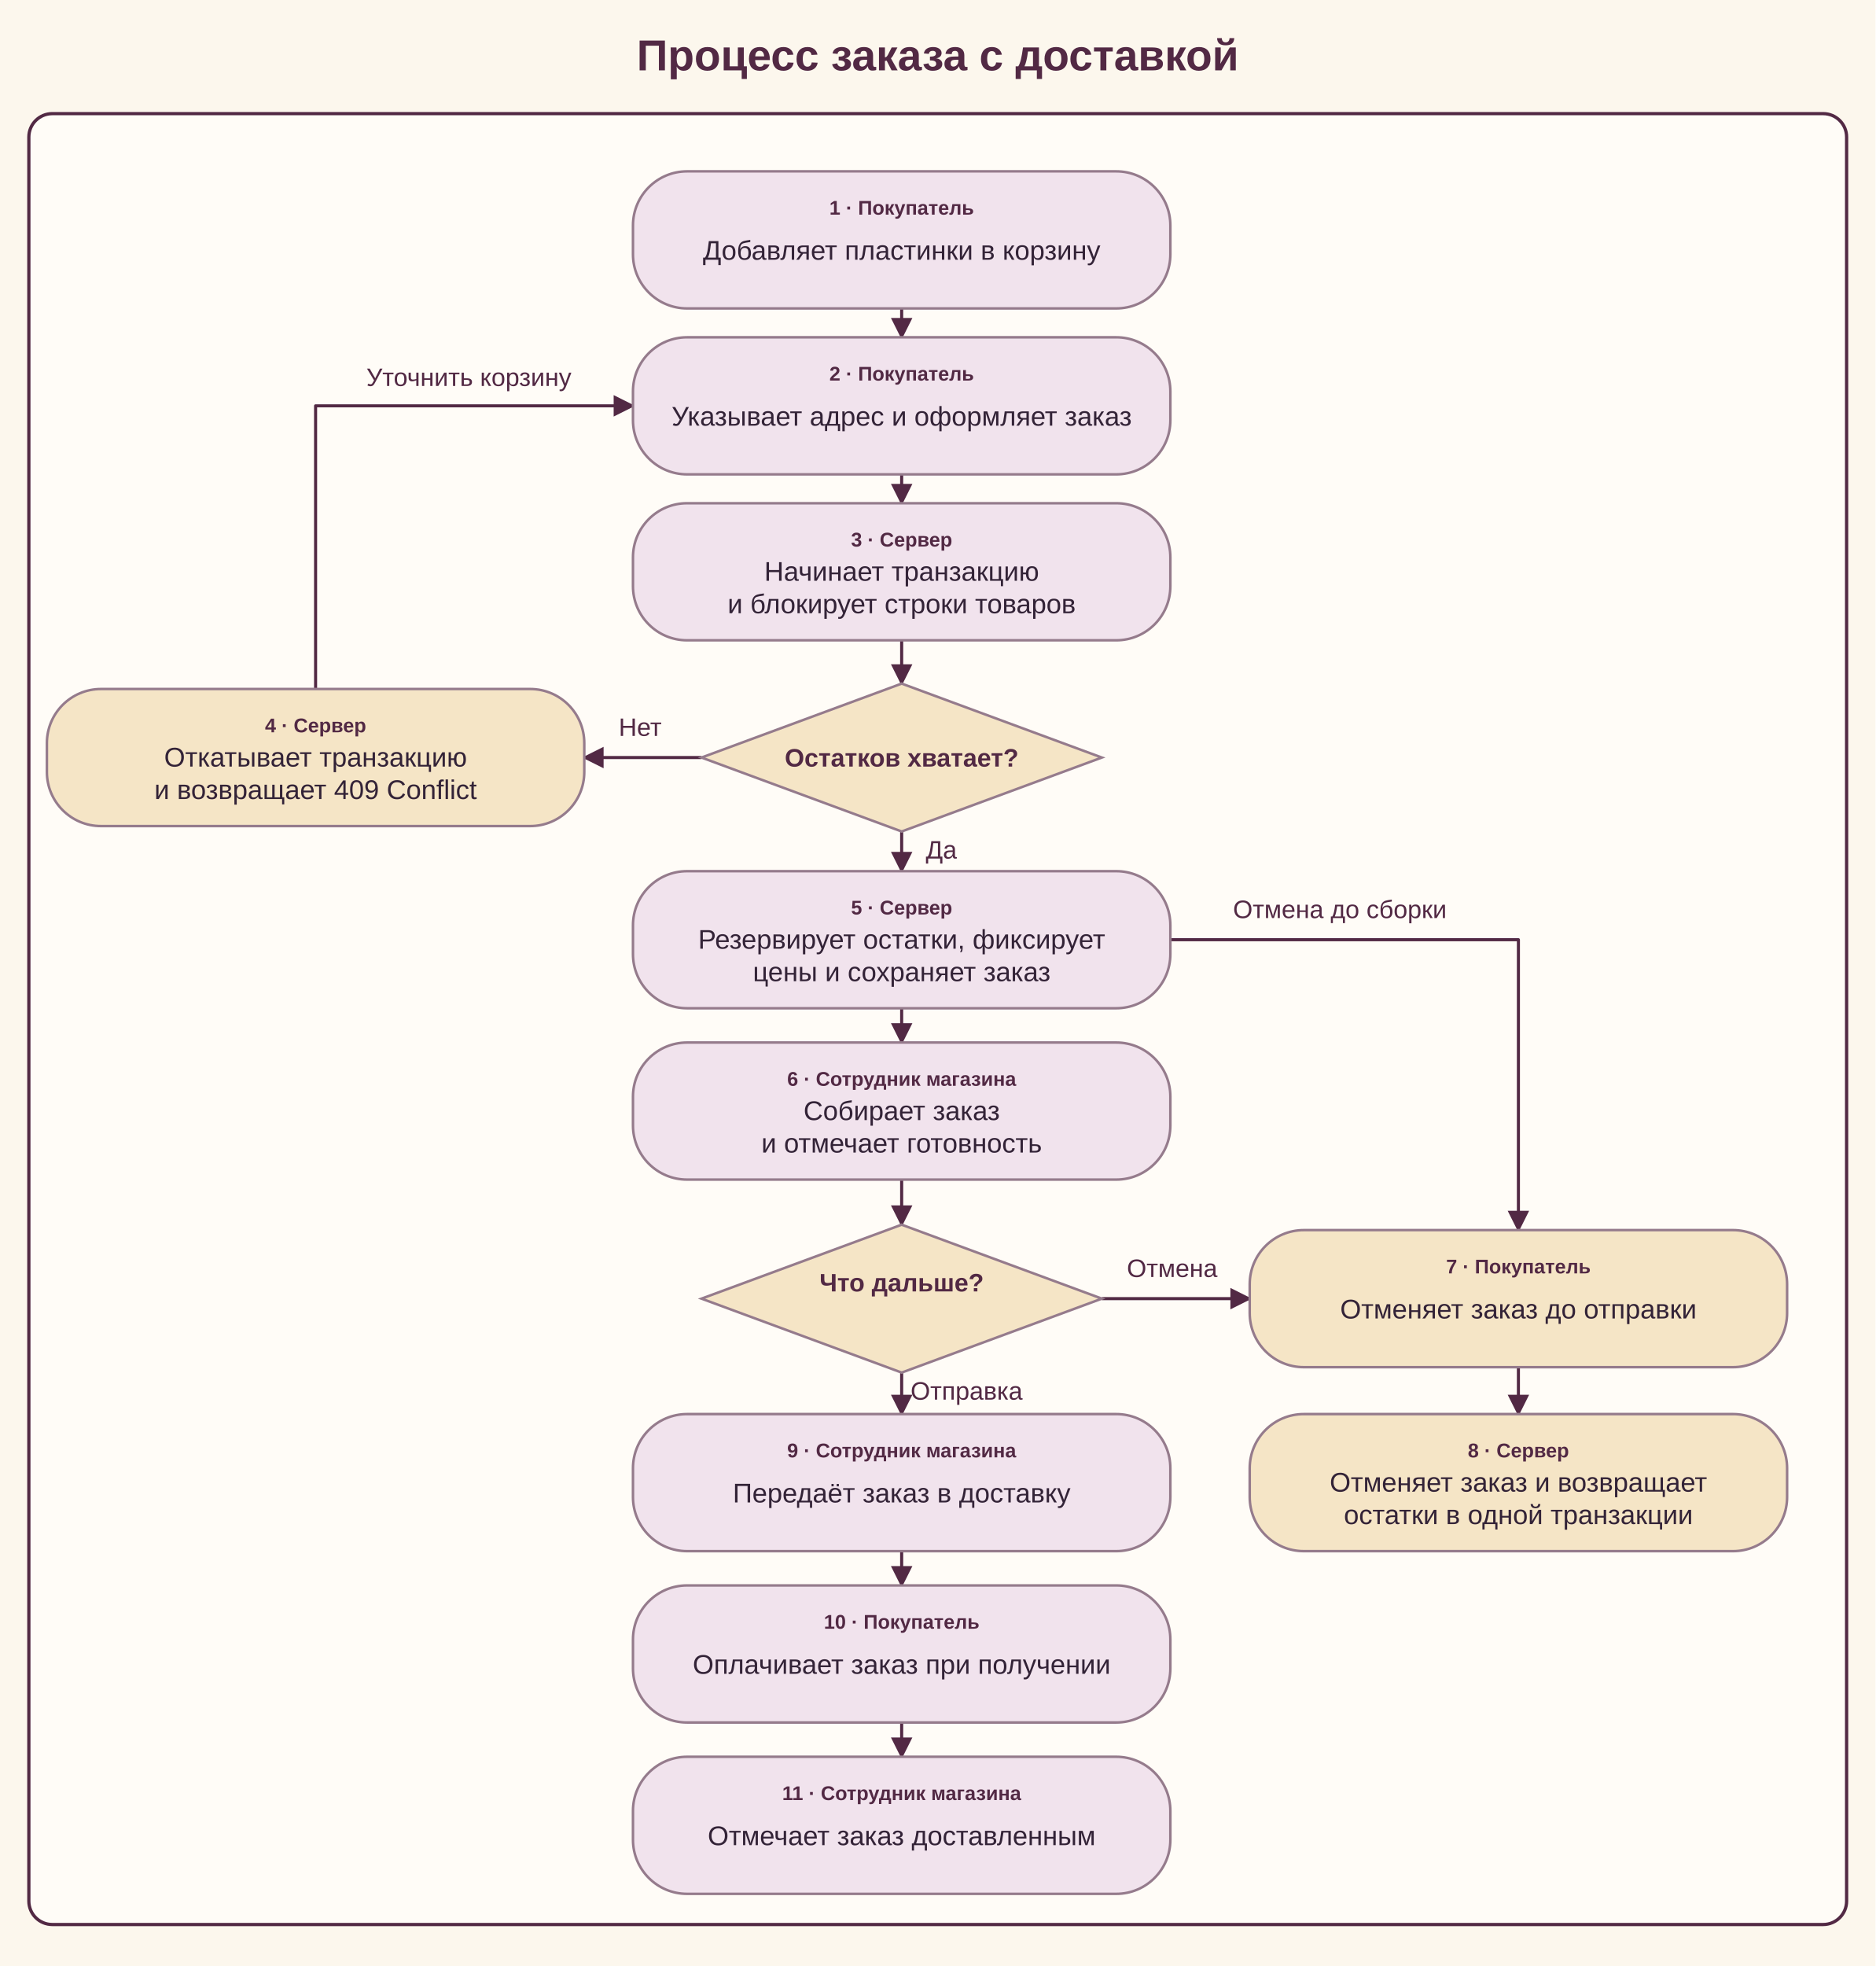
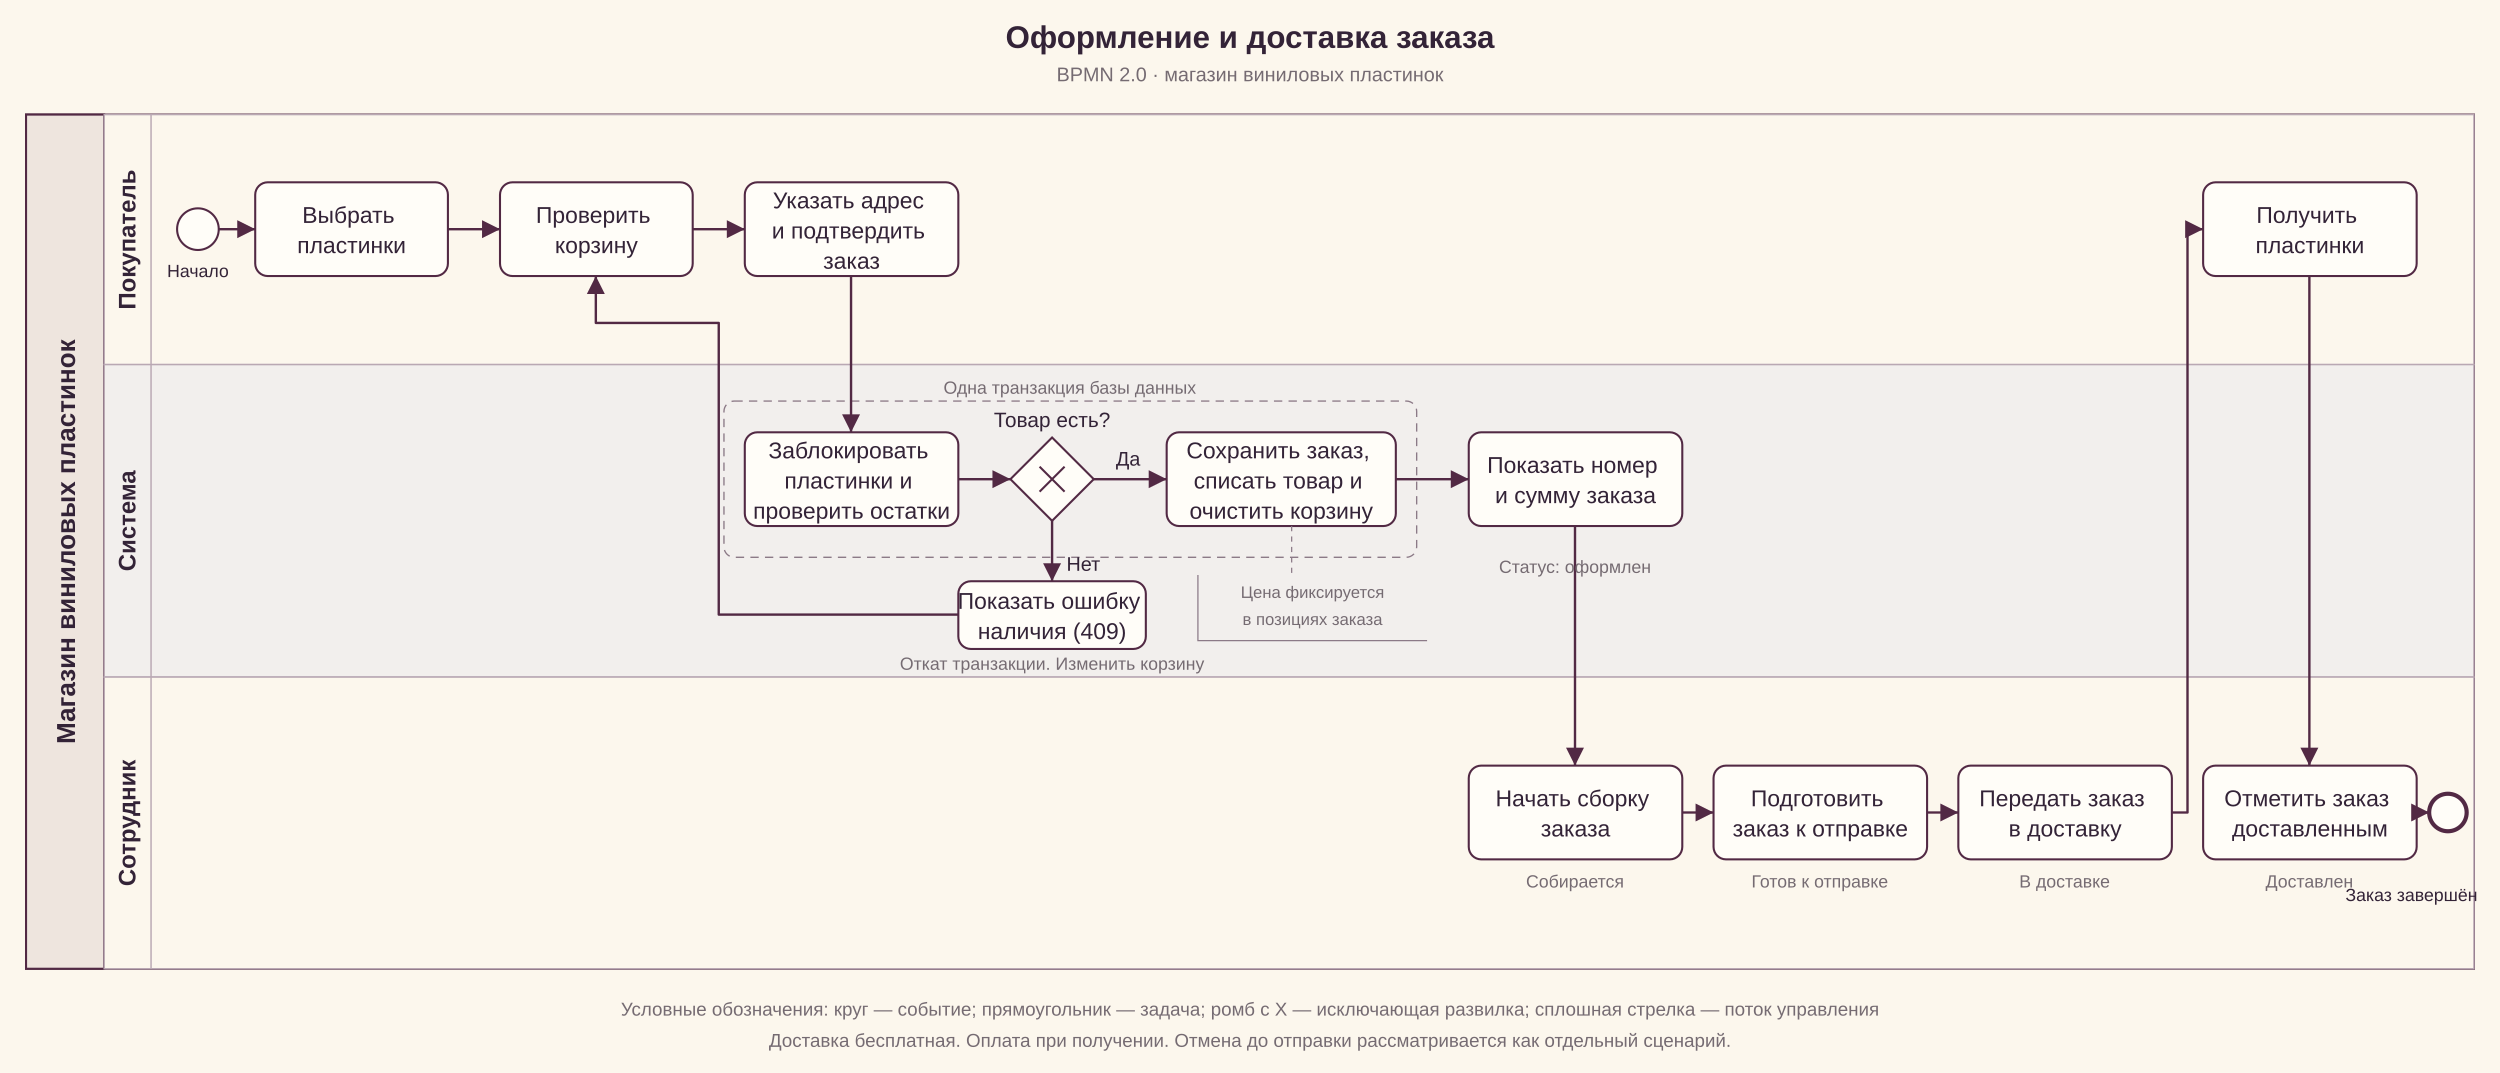
- <svg xmlns="http://www.w3.org/2000/svg" viewBox="0 0 1040 1090" width="1040" height="1090" role="img" aria-labelledby="title">
+ <svg xmlns="http://www.w3.org/2000/svg" width="2400" height="1030" viewBox="0 0 2400 1030" role="img" aria-labelledby="title desc">
  <defs>
-     <marker id="head" viewBox="0 0 10 10" refX="9" refY="5" markerWidth="7" markerHeight="7" orient="auto">
-       <path d="M0 0 L10 5 L0 10 Z" fill="#522944" />
+     <marker id="arrow" viewBox="0 0 12 12" refX="11" refY="6" markerWidth="9" markerHeight="9" orient="auto">
+       <path d="M1 1 L11 6 L1 11 Z" fill="#522944" />
    </marker>
  </defs>
-   <rect width="1040" height="1090" fill="#fcf7ed" />
+   <rect width="2400" height="1030" fill="#fcf7ed" />
  <g font-family="Arial, sans-serif" fill="#332337">
-     <text x="520" y="39" text-anchor="middle" font-size="24" font-weight="700" fill="#522944">Процесс заказа с доставкой</text>
-     <rect x="16" y="63" width="1008" height="1004" rx="13" fill="#fffcf7" stroke="#522944" stroke-width="1.8" />
-     <g fill="none" stroke="#522944" stroke-width="1.7" stroke-linejoin="round" marker-end="url(#head)">
-       <path d="M500 171 V187" />
-       <path d="M500 263 V279" />
-       <path d="M500 355 V379" />
-       <path d="M389 420 H324" />
-       <path d="M175 382 V225 H351" />
-       <path d="M500 461 V483" />
-       <path d="M500 559 V578" />
-       <path d="M500 654 V679" />
-       <path d="M649 521 H842 V682" />
-       <path d="M611 720 H693" />
-       <path d="M842 758 V784" />
-       <path d="M500 761 V784" />
-       <path d="M500 860 V879" />
-       <path d="M500 955 V974" />
-     </g>
-     <g fill="#f5e5c6" stroke="#957b8c" stroke-width="1.4">
-       <path d="M500 379 L611 420 L500 461 L389 420 Z" />
-       <path d="M500 679 L611 720 L500 761 L389 720 Z" />
-     </g>
-     <g font-size="14" text-anchor="middle" fill="#522944">
-       <text x="500" y="425" font-weight="700">Остатков хватает?</text>
-       <text x="500" y="716" font-weight="700">Что дальше?</text>
-       <text x="355" y="408">Нет</text>
-       <text x="522" y="476">Да</text>
-       <text x="260" y="214">Уточнить корзину</text>
-       <text x="743" y="509">Отмена до сборки</text>
-       <text x="650" y="708">Отмена</text>
-       <text x="536" y="776">Отправка</text>
-     </g>
-     <g class="step">
-       <rect x="351" y="95" width="298" height="76" rx="30" fill="#f1e3ed" stroke="#957b8c" stroke-width="1.4" />
-       <text x="500" y="119" text-anchor="middle" font-size="11" fill="#522944" font-weight="700">1 · Покупатель</text>
-       <text x="500" y="144" text-anchor="middle" font-size="15">Добавляет пластинки в корзину</text>
-     </g>
-     <g class="step">
-       <rect x="351" y="187" width="298" height="76" rx="30" fill="#f1e3ed" stroke="#957b8c" stroke-width="1.4" />
-       <text x="500" y="211" text-anchor="middle" font-size="11" fill="#522944" font-weight="700">2 · Покупатель</text>
-       <text x="500" y="236" text-anchor="middle" font-size="15">Указывает адрес и оформляет заказ</text>
-     </g>
-     <g class="step">
-       <rect x="351" y="279" width="298" height="76" rx="30" fill="#f1e3ed" stroke="#957b8c" stroke-width="1.4" />
-       <text x="500" y="303" text-anchor="middle" font-size="11" fill="#522944" font-weight="700">3 · Сервер</text>
-       <text x="500" y="322" text-anchor="middle" font-size="15">Начинает транзакцию</text>
-       <text x="500" y="340" text-anchor="middle" font-size="15">и блокирует строки товаров</text>
-     </g>
-     <g class="step">
-       <rect x="26" y="382" width="298" height="76" rx="30" fill="#f5e5c6" stroke="#957b8c" stroke-width="1.4" />
-       <text x="175" y="406" text-anchor="middle" font-size="11" fill="#522944" font-weight="700">4 · Сервер</text>
-       <text x="175" y="425" text-anchor="middle" font-size="15">Откатывает транзакцию</text>
-       <text x="175" y="443" text-anchor="middle" font-size="15">и возвращает 409 Conflict</text>
-     </g>
-     <g class="step">
-       <rect x="351" y="483" width="298" height="76" rx="30" fill="#f1e3ed" stroke="#957b8c" stroke-width="1.4" />
-       <text x="500" y="507" text-anchor="middle" font-size="11" fill="#522944" font-weight="700">5 · Сервер</text>
-       <text x="500" y="526" text-anchor="middle" font-size="15">Резервирует остатки, фиксирует</text>
-       <text x="500" y="544" text-anchor="middle" font-size="15">цены и сохраняет заказ</text>
-     </g>
-     <g class="step">
-       <rect x="351" y="578" width="298" height="76" rx="30" fill="#f1e3ed" stroke="#957b8c" stroke-width="1.4" />
-       <text x="500" y="602" text-anchor="middle" font-size="11" fill="#522944" font-weight="700">6 · Сотрудник магазина</text>
-       <text x="500" y="621" text-anchor="middle" font-size="15">Собирает заказ</text>
-       <text x="500" y="639" text-anchor="middle" font-size="15">и отмечает готовность</text>
-     </g>
-     <g class="step">
-       <rect x="693" y="682" width="298" height="76" rx="30" fill="#f5e5c6" stroke="#957b8c" stroke-width="1.4" />
-       <text x="842" y="706" text-anchor="middle" font-size="11" fill="#522944" font-weight="700">7 · Покупатель</text>
-       <text x="842" y="731" text-anchor="middle" font-size="15">Отменяет заказ до отправки</text>
-     </g>
-     <g class="step">
-       <rect x="693" y="784" width="298" height="76" rx="30" fill="#f5e5c6" stroke="#957b8c" stroke-width="1.4" />
-       <text x="842" y="808" text-anchor="middle" font-size="11" fill="#522944" font-weight="700">8 · Сервер</text>
-       <text x="842" y="827" text-anchor="middle" font-size="15">Отменяет заказ и возвращает</text>
-       <text x="842" y="845" text-anchor="middle" font-size="15">остатки в одной транзакции</text>
-     </g>
-     <g class="step">
-       <rect x="351" y="784" width="298" height="76" rx="30" fill="#f1e3ed" stroke="#957b8c" stroke-width="1.4" />
-       <text x="500" y="808" text-anchor="middle" font-size="11" fill="#522944" font-weight="700">9 · Сотрудник магазина</text>
-       <text x="500" y="833" text-anchor="middle" font-size="15">Передаёт заказ в доставку</text>
-     </g>
-     <g class="step">
-       <rect x="351" y="879" width="298" height="76" rx="30" fill="#f1e3ed" stroke="#957b8c" stroke-width="1.4" />
-       <text x="500" y="903" text-anchor="middle" font-size="11" fill="#522944" font-weight="700">10 · Покупатель</text>
-       <text x="500" y="928" text-anchor="middle" font-size="15">Оплачивает заказ при получении</text>
-     </g>
-     <g class="step">
-       <rect x="351" y="974" width="298" height="76" rx="30" fill="#f1e3ed" stroke="#957b8c" stroke-width="1.4" />
-       <text x="500" y="998" text-anchor="middle" font-size="11" fill="#522944" font-weight="700">11 · Сотрудник магазина</text>
-       <text x="500" y="1023" text-anchor="middle" font-size="15">Отмечает заказ доставленным</text>
-     </g>
+     <text x="1200" y="46" font-size="30" font-weight="700" text-anchor="middle">Оформление и доставка заказа</text>
+     <text x="1200" y="78" font-size="19" text-anchor="middle" fill="#756b72">BPMN 2.0 · магазин виниловых пластинок</text>
+     <rect x="25" y="110" width="2350" height="820" fill="#fffdf8" stroke="#522944" stroke-width="2" />
+     <rect x="25" y="110" width="75" height="820" fill="#eee5de" stroke="#522944" stroke-width="2" />
+     <text transform="translate(72 520) rotate(-90)" text-anchor="middle" font-size="25" font-weight="700">Магазин виниловых пластинок</text>
+     <rect x="100" y="110" width="2275" height="240" fill="#fcf7ed" stroke="#b9a8b3" stroke-width="1.4" />
+     <path d="M145 110 V350" stroke="#b9a8b3" stroke-width="1.4" />
+     <text transform="translate(130 230) rotate(-90)" text-anchor="middle" font-size="23" font-weight="700">Покупатель</text>
+     <rect x="100" y="350" width="2275" height="300" fill="#f2efed" stroke="#b9a8b3" stroke-width="1.4" />
+     <path d="M145 350 V650" stroke="#b9a8b3" stroke-width="1.4" />
+     <text transform="translate(130 500) rotate(-90)" text-anchor="middle" font-size="23" font-weight="700">Система</text>
+     <rect x="100" y="650" width="2275" height="280" fill="#fcf7ed" stroke="#b9a8b3" stroke-width="1.4" />
+     <path d="M145 650 V930" stroke="#b9a8b3" stroke-width="1.4" />
+     <text transform="translate(130 790) rotate(-90)" text-anchor="middle" font-size="23" font-weight="700">Сотрудник</text>
+     <circle cx="190" cy="220" r="20" fill="#fffdf8" stroke="#522944" stroke-width="2" />
+     <text x="190" y="266" font-size="17" text-anchor="middle" fill="#332337">
+       <tspan x="190" dy="0">Начало</tspan>
+     </text>
+     <rect x="245" y="175" width="185" height="90" rx="12" fill="#fffdf8" stroke="#522944" stroke-width="2" />
+     <text x="337.5" y="214" font-size="22" text-anchor="middle" fill="#332337">
+       <tspan x="337.5" dy="0">Выбрать</tspan>
+       <tspan x="337.5" dy="29">пластинки</tspan>
+     </text>
+     <rect x="480" y="175" width="185" height="90" rx="12" fill="#fffdf8" stroke="#522944" stroke-width="2" />
+     <text x="572.5" y="214" font-size="22" text-anchor="middle" fill="#332337">
+       <tspan x="572.5" dy="0">Проверить</tspan>
+       <tspan x="572.5" dy="29">корзину</tspan>
+     </text>
+     <rect x="715" y="175" width="205" height="90" rx="12" fill="#fffdf8" stroke="#522944" stroke-width="2" />
+     <text x="817.5" y="200" font-size="22" text-anchor="middle" fill="#332337">
+       <tspan x="817.5" dy="0">Указать адрес</tspan>
+       <tspan x="817.5" dy="29">и подтвердить</tspan>
+       <tspan x="817.5" dy="29">заказ</tspan>
+     </text>
+     <path d="M210 220 H245" fill="none" stroke="#522944" stroke-width="2.3" stroke-linejoin="round" marker-end="url(#arrow)" />
+     <path d="M430 220 H480" fill="none" stroke="#522944" stroke-width="2.3" stroke-linejoin="round" marker-end="url(#arrow)" />
+     <path d="M665 220 H715" fill="none" stroke="#522944" stroke-width="2.3" stroke-linejoin="round" marker-end="url(#arrow)" />
+     <rect x="695" y="385" width="665" height="150" rx="10" fill="none" stroke="#8c7a87" stroke-width="1.3" stroke-dasharray="8 6" />
+     <text x="1027" y="378" font-size="17" text-anchor="middle" fill="#756b72">
+       <tspan x="1027" dy="0">Одна транзакция базы данных</tspan>
+     </text>
+     <rect x="715" y="415" width="205" height="90" rx="12" fill="#fffdf8" stroke="#522944" stroke-width="2" />
+     <text x="817.5" y="440" font-size="22" text-anchor="middle" fill="#332337">
+       <tspan x="817.5" dy="0">Заблокировать</tspan>
+       <tspan x="817.5" dy="29">пластинки и</tspan>
+       <tspan x="817.5" dy="29">проверить остатки</tspan>
+     </text>
+     <path d="M817 265 V415" fill="none" stroke="#522944" stroke-width="2.3" stroke-linejoin="round" marker-end="url(#arrow)" />
+     <path d="M1010 420 L1050 460 L1010 500 L970 460 Z" fill="#fffdf8" stroke="#522944" stroke-width="2" />
+     <path d="M998 448 L1022 472 M1022 448 L998 472" stroke="#522944" stroke-width="2" />
+     <text x="1010" y="410" font-size="20" text-anchor="middle" fill="#332337">
+       <tspan x="1010" dy="0">Товар есть?</tspan>
+     </text>
+     <path d="M920 460 H970" fill="none" stroke="#522944" stroke-width="2.3" stroke-linejoin="round" marker-end="url(#arrow)" />
+     <path d="M1050 460 H1120" fill="none" stroke="#522944" stroke-width="2.3" stroke-linejoin="round" marker-end="url(#arrow)" />
+     <text x="1083" y="447" font-size="19" text-anchor="middle" fill="#332337">
+       <tspan x="1083" dy="0">Да</tspan>
+     </text>
+     <rect x="1120" y="415" width="220" height="90" rx="12" fill="#fffdf8" stroke="#522944" stroke-width="2" />
+     <text x="1230" y="440" font-size="22" text-anchor="middle" fill="#332337">
+       <tspan x="1230" dy="0">Сохранить заказ,</tspan>
+       <tspan x="1230" dy="29">списать товар и</tspan>
+       <tspan x="1230" dy="29">очистить корзину</tspan>
+     </text>
+     <rect x="1410" y="415" width="205" height="90" rx="12" fill="#fffdf8" stroke="#522944" stroke-width="2" />
+     <text x="1512.5" y="454" font-size="22" text-anchor="middle" fill="#332337">
+       <tspan x="1512.5" dy="0">Показать номер</tspan>
+       <tspan x="1512.5" dy="29">и сумму заказа</tspan>
+     </text>
+     <path d="M1340 460 H1410" fill="none" stroke="#522944" stroke-width="2.3" stroke-linejoin="round" marker-end="url(#arrow)" />
+     <rect x="920" y="558" width="180" height="65" rx="12" fill="#fffdf8" stroke="#522944" stroke-width="2" />
+     <text x="1010" y="584.5" font-size="22" text-anchor="middle" fill="#332337">
+       <tspan x="1010" dy="0">Показать ошибку</tspan>
+       <tspan x="1010" dy="29">наличия (409)</tspan>
+     </text>
+     <path d="M1010 500 V558" fill="none" stroke="#522944" stroke-width="2.3" stroke-linejoin="round" marker-end="url(#arrow)" />
+     <text x="1040" y="548" font-size="19" text-anchor="middle" fill="#332337">
+       <tspan x="1040" dy="0">Нет</tspan>
+     </text>
+     <path d="M920 590 H690 V310 H572 V265" fill="none" stroke="#522944" stroke-width="2.3" stroke-linejoin="round" marker-end="url(#arrow)" />
+     <text x="1010" y="643" font-size="17" text-anchor="middle" fill="#756b72">
+       <tspan x="1010" dy="0">Откат транзакции. Изменить корзину</tspan>
+     </text>
+     <rect x="1410" y="735" width="205" height="90" rx="12" fill="#fffdf8" stroke="#522944" stroke-width="2" />
+     <text x="1512.5" y="774" font-size="22" text-anchor="middle" fill="#332337">
+       <tspan x="1512.5" dy="0">Начать сборку</tspan>
+       <tspan x="1512.5" dy="29">заказа</tspan>
+     </text>
+     <rect x="1645" y="735" width="205" height="90" rx="12" fill="#fffdf8" stroke="#522944" stroke-width="2" />
+     <text x="1747.5" y="774" font-size="22" text-anchor="middle" fill="#332337">
+       <tspan x="1747.5" dy="0">Подготовить</tspan>
+       <tspan x="1747.5" dy="29">заказ к отправке</tspan>
+     </text>
+     <rect x="1880" y="735" width="205" height="90" rx="12" fill="#fffdf8" stroke="#522944" stroke-width="2" />
+     <text x="1982.5" y="774" font-size="22" text-anchor="middle" fill="#332337">
+       <tspan x="1982.5" dy="0">Передать заказ</tspan>
+       <tspan x="1982.5" dy="29">в доставку</tspan>
+     </text>
+     <rect x="2115" y="175" width="205" height="90" rx="12" fill="#fffdf8" stroke="#522944" stroke-width="2" />
+     <text x="2217.5" y="214" font-size="22" text-anchor="middle" fill="#332337">
+       <tspan x="2217.5" dy="0">Получить</tspan>
+       <tspan x="2217.5" dy="29">пластинки</tspan>
+     </text>
+     <rect x="2115" y="735" width="205" height="90" rx="12" fill="#fffdf8" stroke="#522944" stroke-width="2" />
+     <text x="2217.5" y="774" font-size="22" text-anchor="middle" fill="#332337">
+       <tspan x="2217.5" dy="0">Отметить заказ</tspan>
+       <tspan x="2217.5" dy="29">доставленным</tspan>
+     </text>
+     <path d="M1512 505 V735" fill="none" stroke="#522944" stroke-width="2.3" stroke-linejoin="round" marker-end="url(#arrow)" />
+     <path d="M1615 780 H1645" fill="none" stroke="#522944" stroke-width="2.3" stroke-linejoin="round" marker-end="url(#arrow)" />
+     <path d="M1850 780 H1880" fill="none" stroke="#522944" stroke-width="2.3" stroke-linejoin="round" marker-end="url(#arrow)" />
+     <path d="M2085 780 H2100 V220 H2115" fill="none" stroke="#522944" stroke-width="2.3" stroke-linejoin="round" marker-end="url(#arrow)" />
+     <path d="M2217 265 V735" fill="none" stroke="#522944" stroke-width="2.3" stroke-linejoin="round" marker-end="url(#arrow)" />
+     <circle cx="2350" cy="780" r="18" fill="#fffdf8" stroke="#522944" stroke-width="4" />
+     <path d="M2320 780 H2332" fill="none" stroke="#522944" stroke-width="2.3" stroke-linejoin="round" marker-end="url(#arrow)" />
+     <text x="2315" y="865" font-size="17" text-anchor="middle" fill="#332337">
+       <tspan x="2315" dy="0">Заказ завершён</tspan>
+     </text>
+     <text x="1512" y="852" font-size="17" text-anchor="middle" fill="#756b72">
+       <tspan x="1512" dy="0">Собирается</tspan>
+     </text>
+     <text x="1747" y="852" font-size="17" text-anchor="middle" fill="#756b72">
+       <tspan x="1747" dy="0">Готов к отправке</tspan>
+     </text>
+     <text x="1982" y="852" font-size="17" text-anchor="middle" fill="#756b72">
+       <tspan x="1982" dy="0">В доставке</tspan>
+     </text>
+     <text x="2217" y="852" font-size="17" text-anchor="middle" fill="#756b72">
+       <tspan x="2217" dy="0">Доставлен</tspan>
+     </text>
+     <text x="1512" y="550" font-size="17" text-anchor="middle" fill="#756b72">
+       <tspan x="1512" dy="0">Статус: оформлен</tspan>
+     </text>
+     <path d="M1150 552 V615 H1370" fill="none" stroke="#8c7a87" stroke-width="1.2" />
+     <path d="M1240 505 V552" stroke="#8c7a87" stroke-width="1.2" stroke-dasharray="5 5" />
+     <text x="1260" y="574" font-size="16" text-anchor="middle" fill="#756b72">
+       <tspan x="1260" dy="0">Цена фиксируется</tspan>
+     </text>
+     <text x="1260" y="600" font-size="16" text-anchor="middle" fill="#756b72">
+       <tspan x="1260" dy="0">в позициях заказа</tspan>
+     </text>
+     <text x="1200" y="975" font-size="18" text-anchor="middle" fill="#756b72">
+       <tspan x="1200" dy="0">Условные обозначения: круг — событие; прямоугольник — задача; ромб с X — исключающая развилка; сплошная стрелка — поток управления</tspan>
+     </text>
+     <text x="1200" y="1005" font-size="18" text-anchor="middle" fill="#756b72">
+       <tspan x="1200" dy="0">Доставка бесплатная. Оплата при получении. Отмена до отправки рассматривается как отдельный сценарий.</tspan>
+     </text>
  </g>
</svg>
